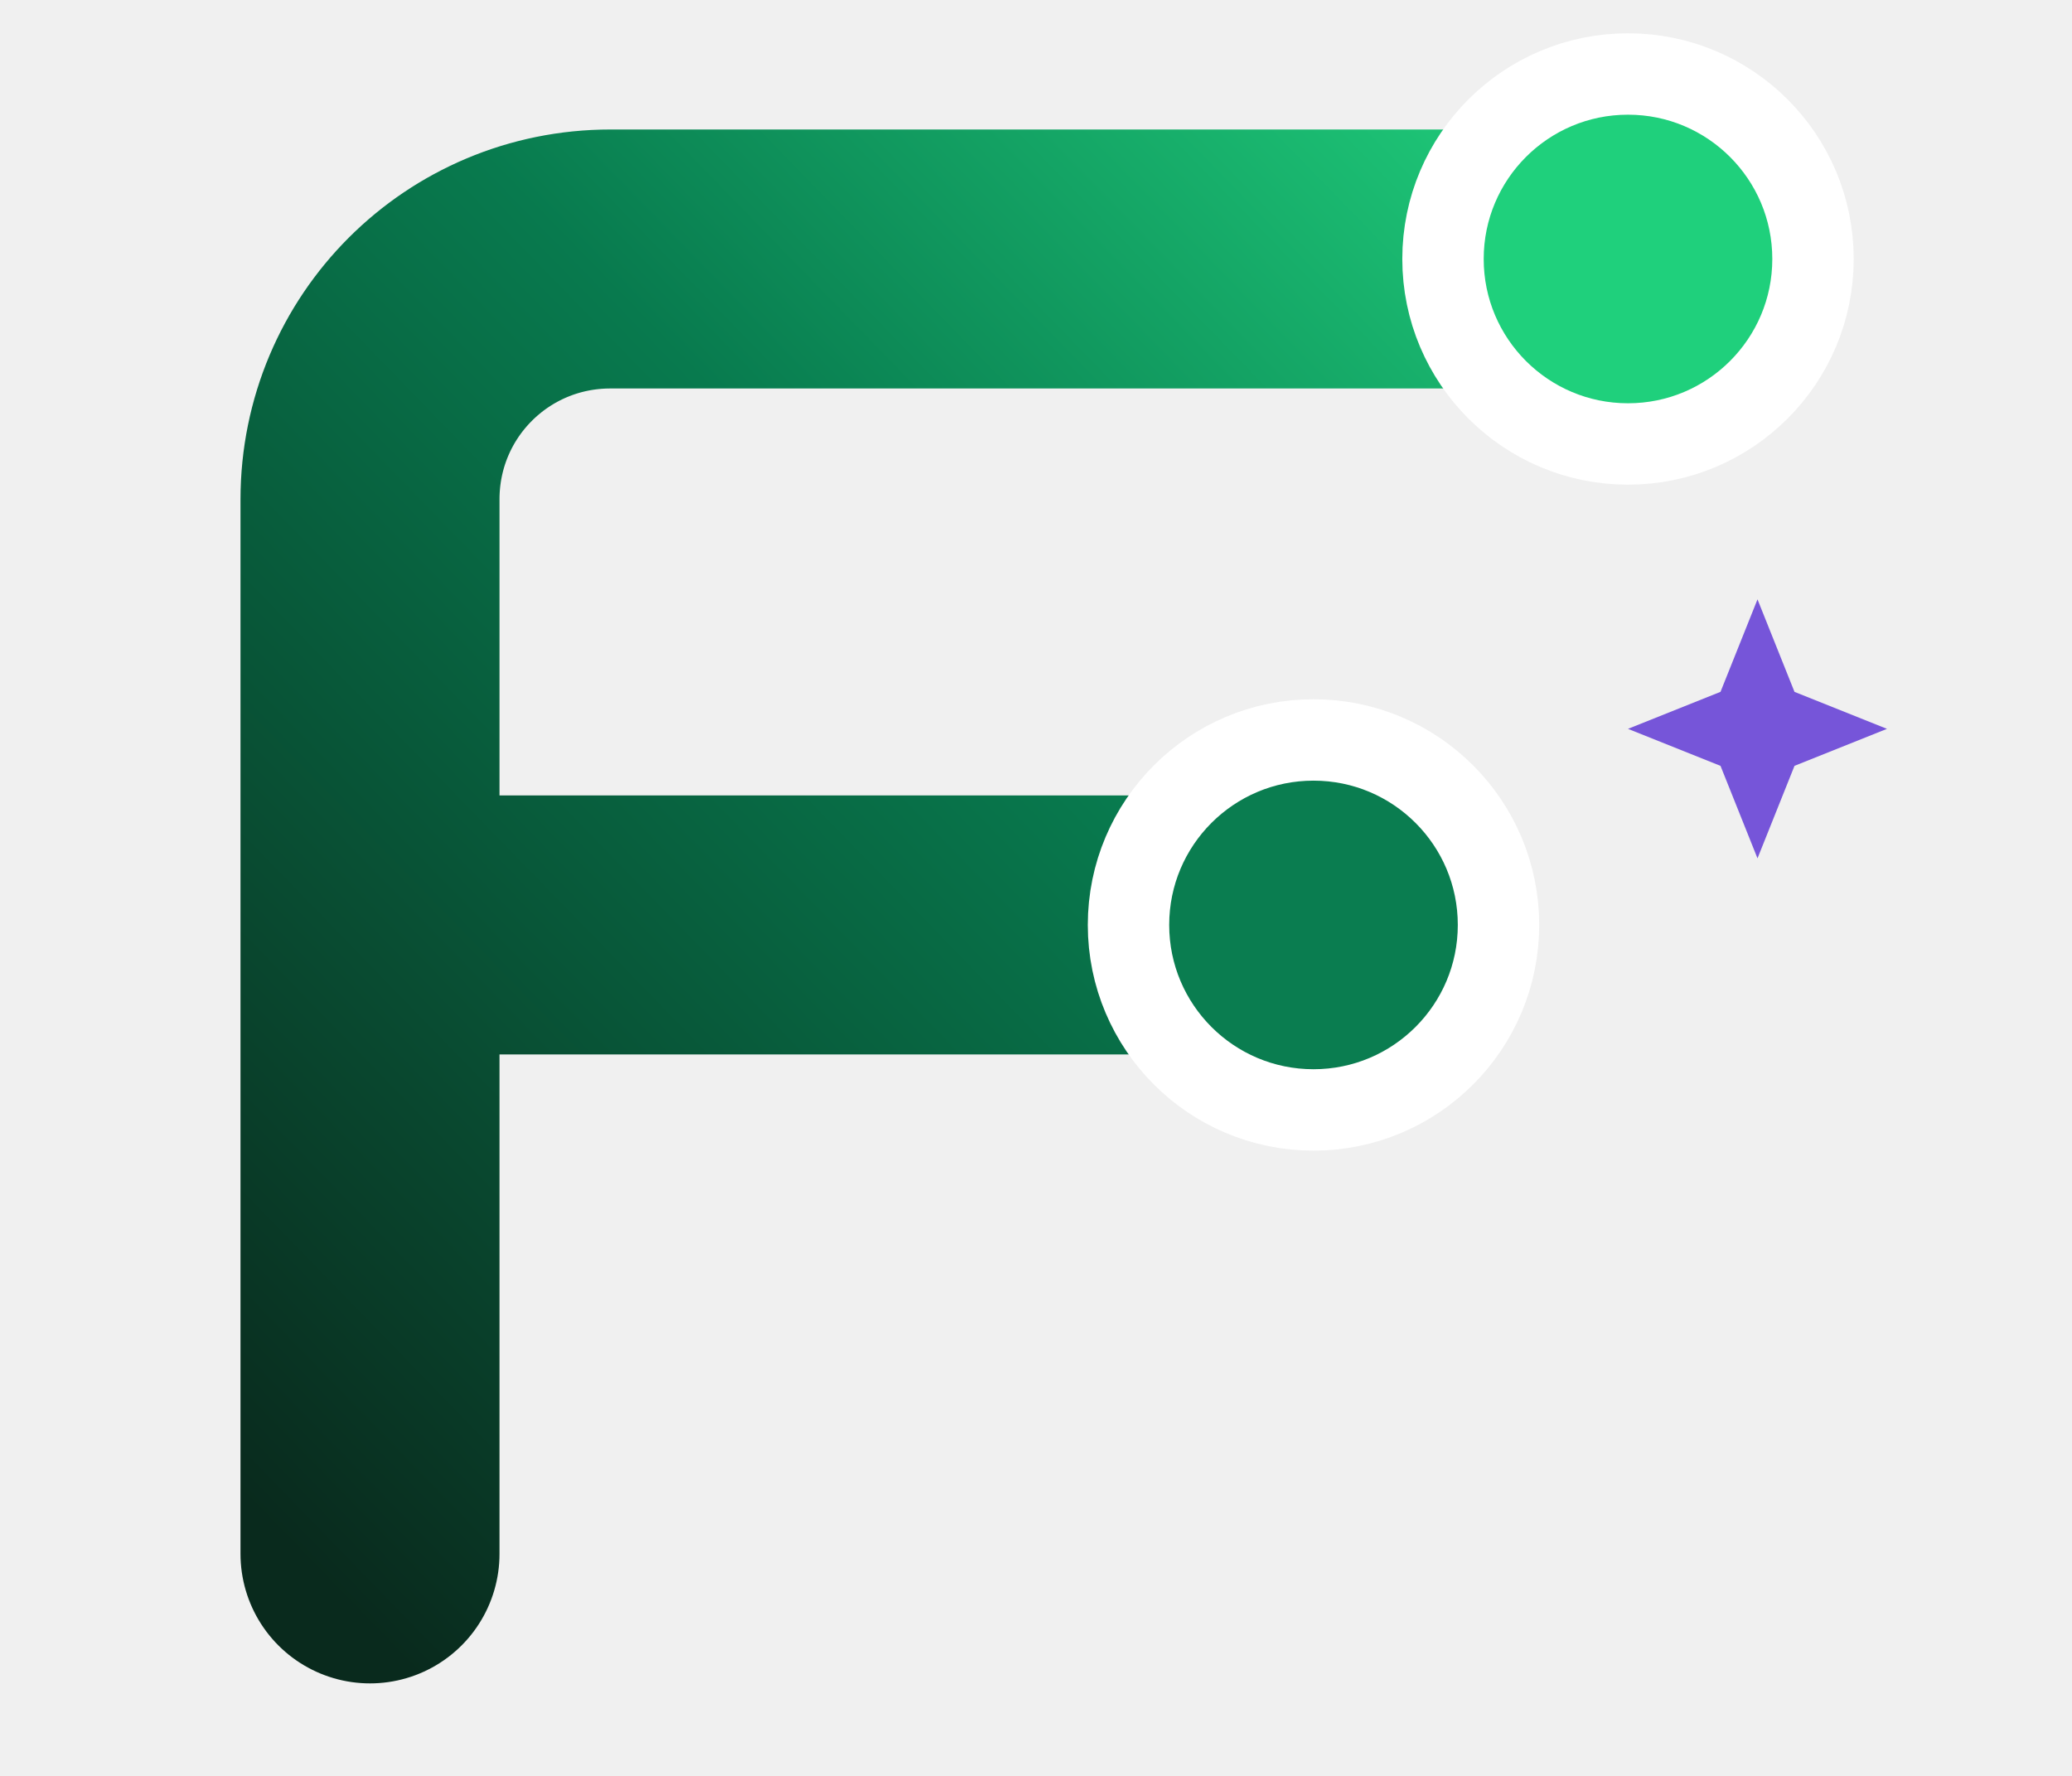
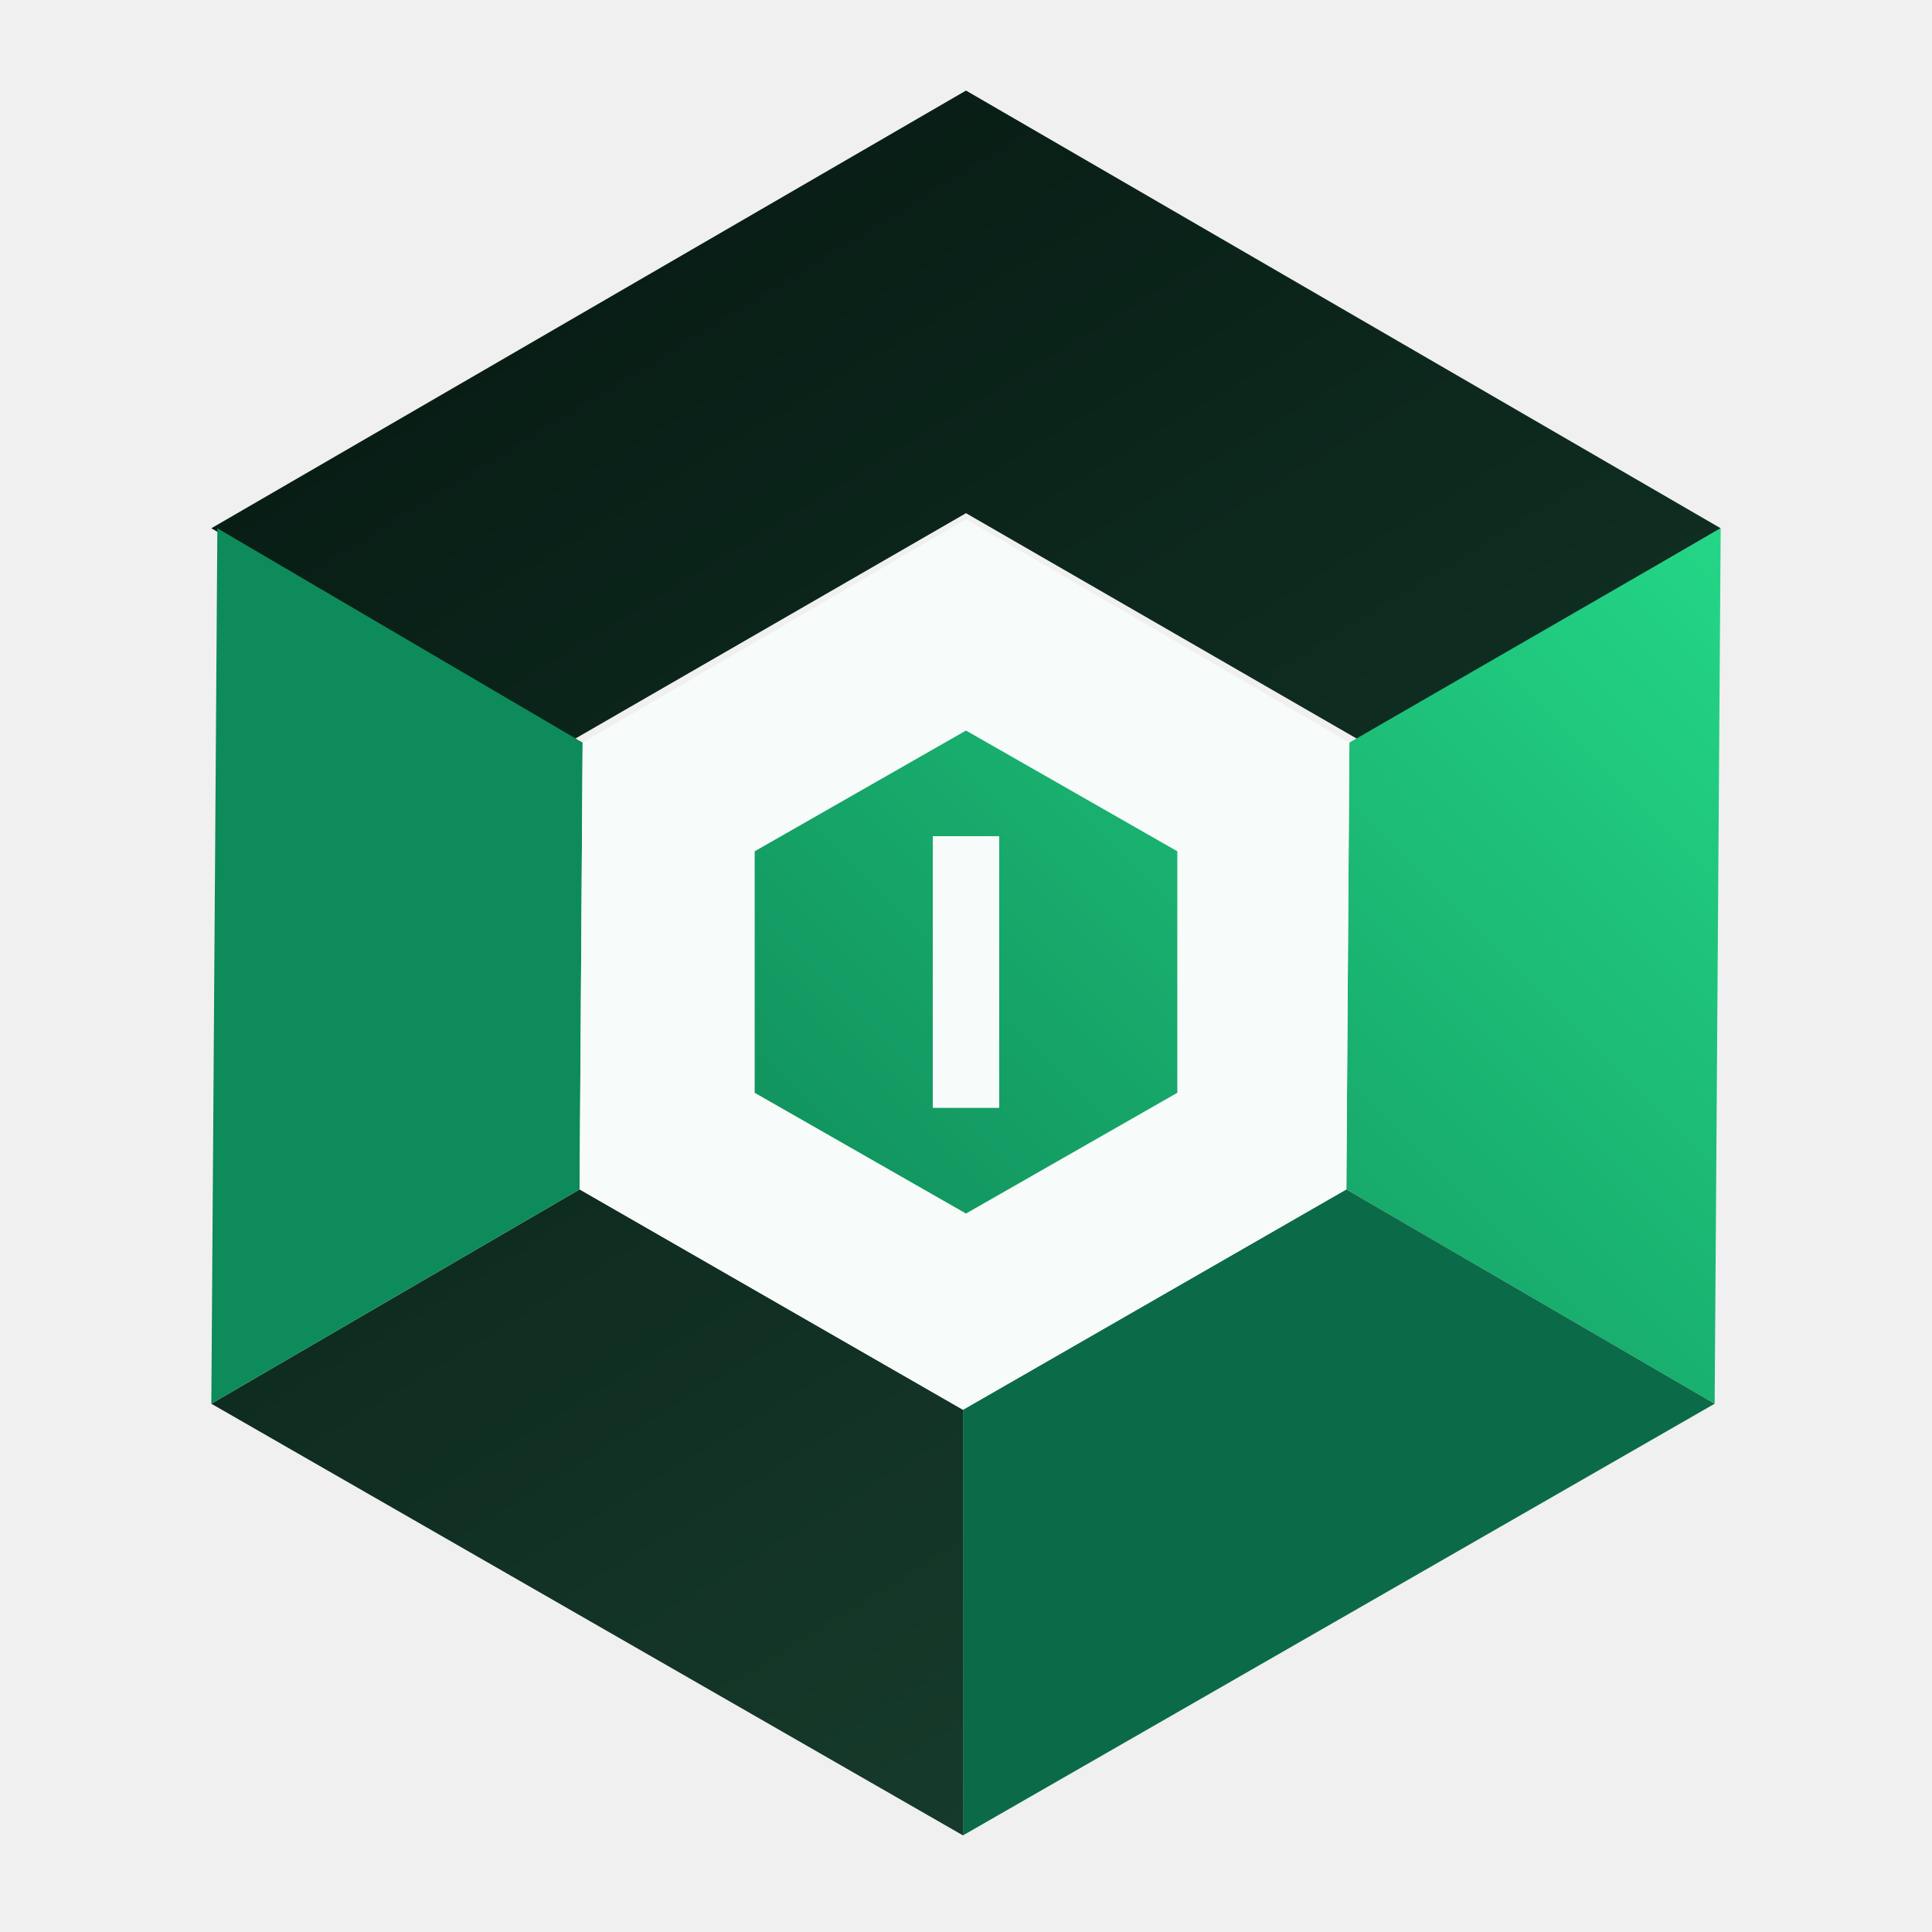
- <svg xmlns="http://www.w3.org/2000/svg" width="56" height="48" viewBox="0 0 56 48" fill="none">
+ <svg xmlns="http://www.w3.org/2000/svg" width="64" height="64" viewBox="0 0 64 64" fill="none">
  <defs>
-     <linearGradient id="rail" x1="8" y1="42" x2="45" y2="6" gradientUnits="userSpaceOnUse">
-       <stop stop-color="#092A1D" />
-       <stop offset=".58" stop-color="#087A4E" />
-       <stop offset="1" stop-color="#20CD7B" />
+     <linearGradient id="e" x1="13" y1="51" x2="52" y2="12" gradientUnits="userSpaceOnUse">
+       <stop stop-color="#08724A" />
+       <stop offset="1" stop-color="#24D787" />
+     </linearGradient>
+     <linearGradient id="i" x1="17" y1="8" x2="47" y2="57" gradientUnits="userSpaceOnUse">
+       <stop stop-color="#071C14" />
+       <stop offset="1" stop-color="#173D2D" />
    </linearGradient>
  </defs>
-   <path d="M10 42V13.5C10 9.9 12.9 7 16.5 7H44" stroke="url(#rail)" stroke-width="7" stroke-linecap="round" stroke-linejoin="round" />
-   <path d="M12 25H35.5" stroke="url(#rail)" stroke-width="7" stroke-linecap="round" />
-   <circle cx="44" cy="7" r="5" fill="#1FD07C" stroke="white" stroke-width="2.2" />
-   <circle cx="35.5" cy="25" r="5" fill="#0A7D50" stroke="white" stroke-width="2.2" />
-   <path d="m47.5 16.2 1 2.5 2.5 1-2.5 1-1 2.5-1-2.5-2.5-1 2.5-1 1-2.5Z" fill="#7655D9" />
+   <path d="M32 3 57 17.5 45 24.5 32 17 19 24.5 7 17.5 32 3Z" fill="url(#i)" />
+   <path d="m57 17.5-.2 29L44.6 39.4 44.7 24.6 57 17.5Z" fill="url(#e)" />
+   <path d="m56.8 46.5-24.9 14.3V46.7l12.7-7.3 12.2 7.1Z" fill="#0B6B48" />
+   <path d="M31.9 60.8 7 46.5l12.2-7.1 12.7 7.3v14.1Z" fill="url(#i)" />
+   <path d="m7 46.5.2-29 12.1 7.1-.1 14.8L7 46.5Z" fill="#0E8B5A" />
+   <path d="m19.3 24.6 12.7-7.4 12.7 7.4-.1 14.8-12.7 7.3-12.7-7.3.1-14.8Z" fill="#F7FBF9" />
+   <path d="m32 24.2 7 4v8l-7 4-7-4v-8l7-4Z" fill="url(#e)" />
+   <path d="M32 27.7v9" stroke="#F7FBF9" stroke-width="2.2" />
</svg>
